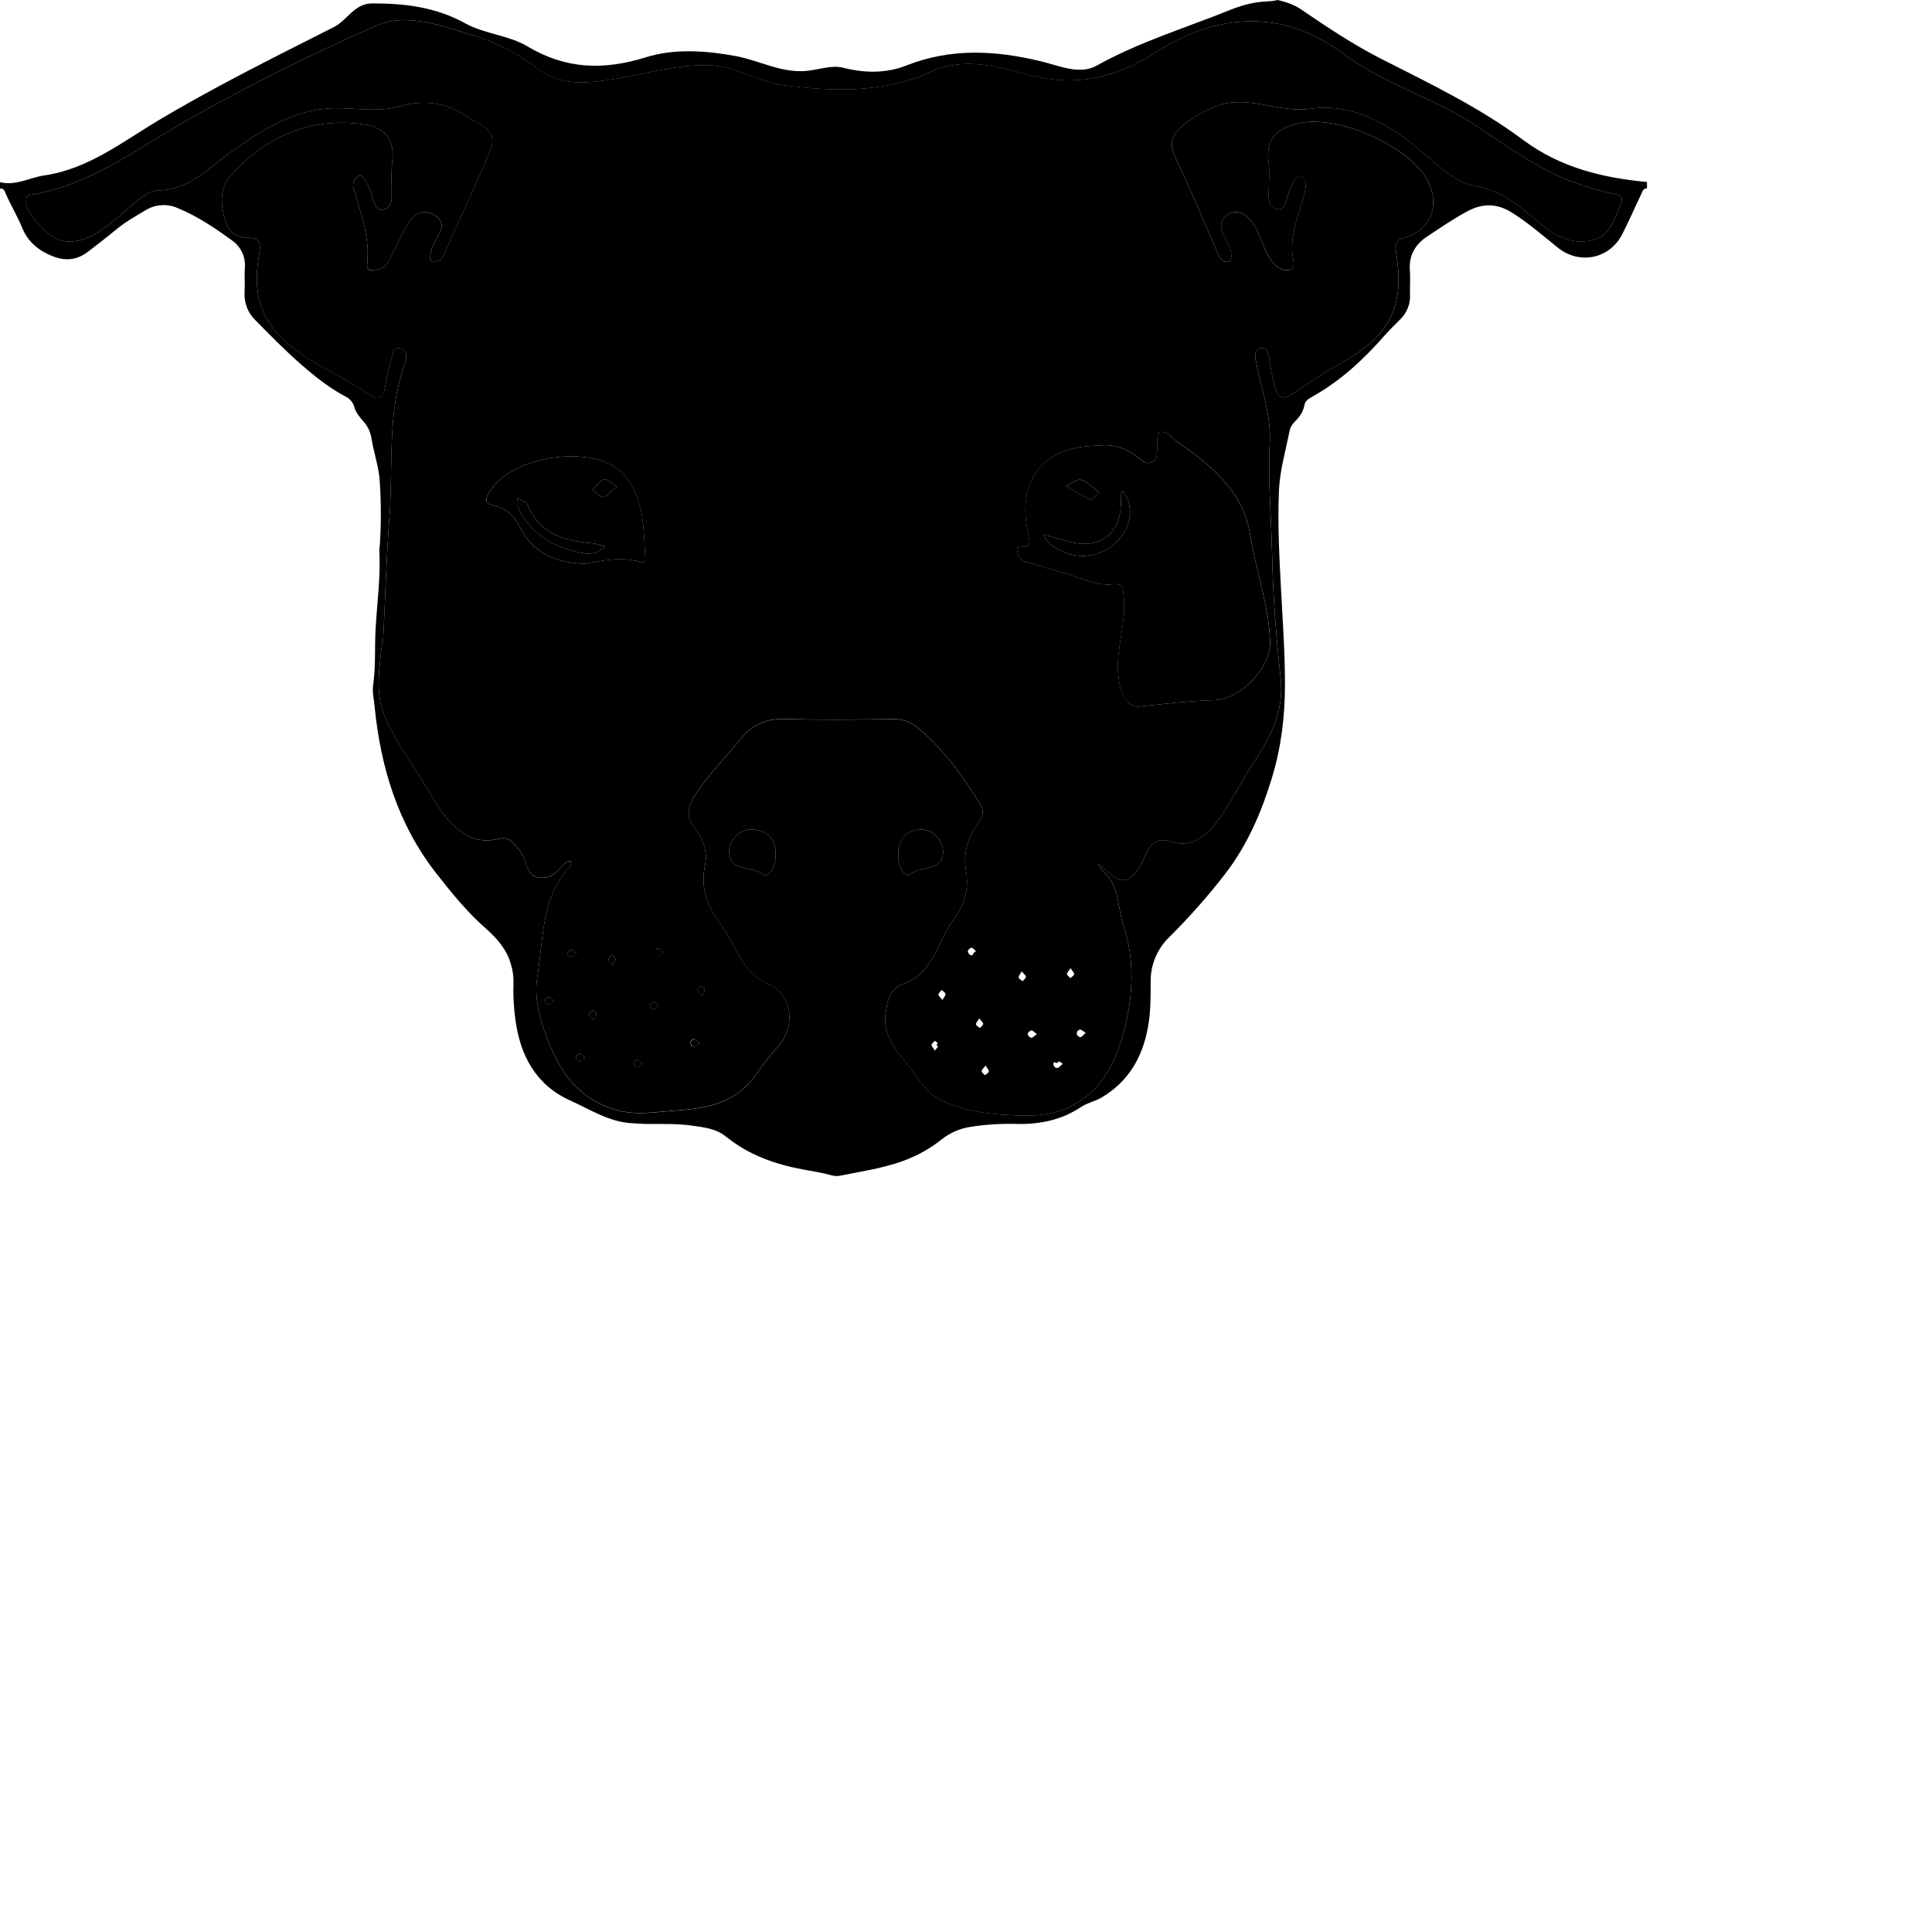
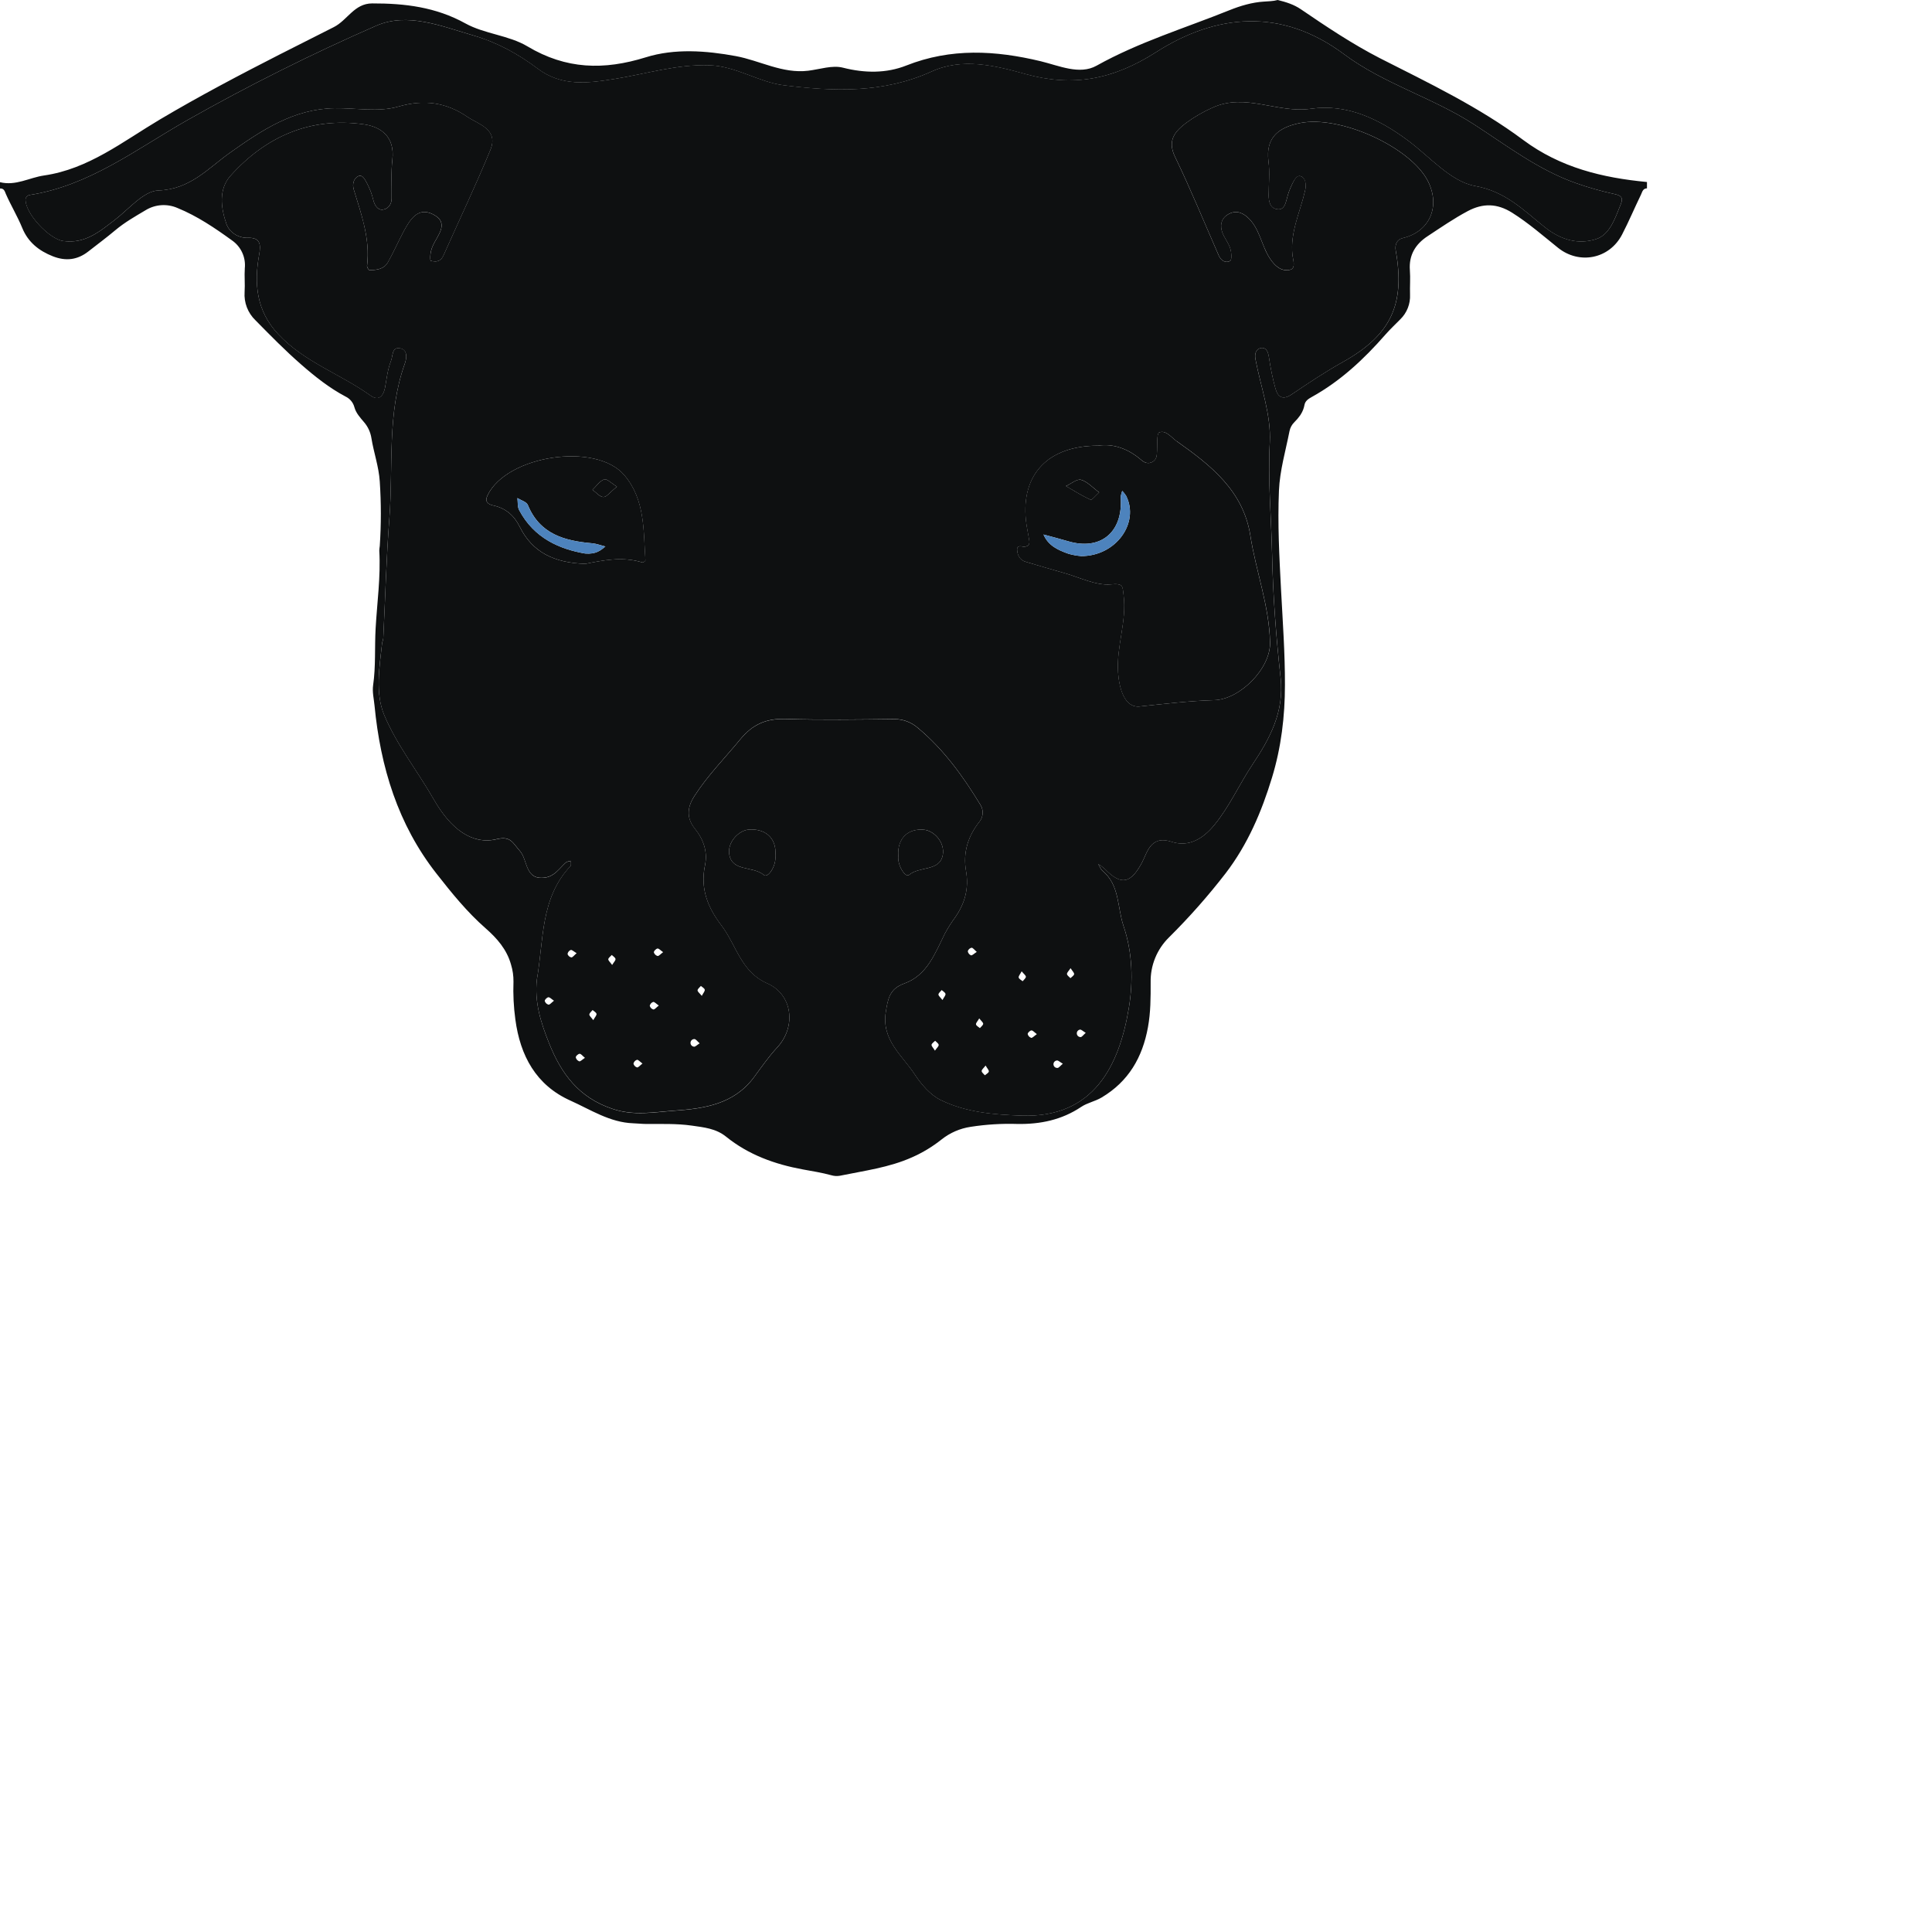
<svg xmlns="http://www.w3.org/2000/svg" width="1200px" height="1200px" viewBox="0 0 1200 1200">
+   <style>
+ .cls-1 {
+ fill: #0E1011;
+ }
+ .cls-2 {
+ fill: #0E1011;
+ }
+ .cls-3 {
+ fill: transparent;
+ }
+ .cls-4 {
+ fill: #4D83BD;
+ }
+ </style>
  <g id="zelda">
    <g id="face">
      <path id="outline" class="cls-1" d="M946.18,87c-27.67-20.62-58.73-35.43-89.38-51C840,27.34,823.9,16.61,808.05,5.79c-4.37-3-9.29-4.53-14.45-5.79h0c-2.87.81-5.73.75-8.59,1h-.07c-7.23.45-14.59,2.63-21.28,5.33C736,17.48,707.42,26.11,681.09,40.8c-10.52,5.88-23.28,0-34.7-2.77-28.12-6.74-55.68-8.32-83.48,2.67-12.32,4.88-25.78,4.8-39.33,1.34-6.61-1.69-14.35,1-21.57,1.89-16,1.94-30-6.31-45-9.09-18.48-3.41-38-4.83-55.84.74-26.07,8.12-49.57,7.56-73.56-6.78-11.56-6.91-26.66-7.69-38.52-14.25C270.65,4.36,251.43,2.07,231.19,2.12c-11.15,0-15.37,10.42-23.83,14.7q-15.27,7.71-30.55,15.45l-.24.13c-.67.36-1.34.7-2,1l-.31.15c-25.3,12.91-50.43,26.13-74.83,40.6C76.2,87.94,55,105,27.33,109c-9.09,1.31-17.57,6.6-27.33,4.16v3.92c2.52-.19,3,1.85,3.64,3.39,3.14,7.16,7.22,13.86,10.18,21.12,3.62,8.87,10.4,14.23,19.09,17.63,8,3.11,15.19,2.24,21.91-3,5.62-4.4,11.36-8.65,16.83-13.25,5.74-4.82,12.23-8.52,18.64-12.32a21.46,21.46,0,0,1,20-1.44c12.24,5,23.12,12.37,33.76,20.07a18.71,18.71,0,0,1,8,17.37c-.33,4.88.19,9.81-.12,14.68A22.11,22.11,0,0,0,158.74,199c9.22,9.38,18.42,18.76,28.35,27.42,8.6,7.5,17.43,14.54,27.53,19.88a10.19,10.19,0,0,1,5.47,6.52c1,3.75,3.6,6.53,6,9.37a19.87,19.87,0,0,1,4.61,10c1.46,9,4.59,17.67,5.18,26.87a299.33,299.33,0,0,1,0,40.07,24.29,24.29,0,0,0-.3,2.92c.93,16.19-1.37,32.24-2.28,48.34-.66,11.71.15,23.49-1.54,35.16-.62,4.26.46,8.46.86,12.66,3.69,38.24,14.54,73.88,38.51,104.43,9.41,12,19,23.89,30.56,34,6.93,6.07,13.12,13.07,15.72,22.49a34.77,34.77,0,0,1,1.52,10.6,136.81,136.81,0,0,0,1.16,23.43c3,22.55,12.82,40.86,34.24,50.46,12.57,5.64,24.46,13.56,38.94,14.07,2.73.09,5.47.42,8.22.43,9.37.05,18.75-.32,28.08,1,7.53,1.08,15.08,1.77,21.4,6.88,14,11.3,30.3,17.16,47.74,20.36,5.88,1.08,11.79,2,17.59,3.59a11.59,11.59,0,0,0,5.29.34c15.18-3.13,30.67-5.08,45-11.51a83.52,83.52,0,0,0,18.26-11.06,38,38,0,0,1,18-7.82,156.43,156.43,0,0,1,29-1.79c14.22.25,27.61-2.49,39.67-10.58,3.89-2.6,8.61-3.41,12.73-5.86,16.67-9.93,25.35-24.83,28.77-43.66,1.69-9.26,1.7-18.49,1.67-27.78a38,38,0,0,1,11.49-28.1,402.35,402.35,0,0,0,35.13-39.78c13.65-17.85,22.32-38.16,28.79-59.49,5.68-18.68,8-37.91,8-57.42.06-19.73-1.38-39.39-2.42-59.08-1.08-20.47-2.17-41.06-1.3-61.6.53-12.58,4.15-24.73,6.56-37a10.65,10.65,0,0,1,3-5.53,29.29,29.29,0,0,0,3.58-4.2c0-.06.07-.11.1-.16a5.14,5.14,0,0,1,.32-.49.6.6,0,0,1,.09-.15,16.17,16.17,0,0,0,2.21-5.75c.43-2.44,2.45-3.77,4.47-4.88,17.84-9.85,32.46-23.55,45.81-38.79,2.89-3.3,6.1-6.3,9.18-9.43a20.07,20.07,0,0,0,6.1-15.41c-.17-5.06.29-10.14-.1-15.17-.71-9.4,3.56-16.2,10.87-21,8.25-5.43,16.39-11.06,25.14-15.71,9.44-5,18.2-4.78,27.45,1,10.23,6.43,19.24,14.35,28.59,21.84,13.17,10.54,31.83,7,39.75-8.25,4.19-8.08,7.73-16.52,11.71-24.71.8-1.62,1.1-3.91,3.75-4v-3.92C995.32,110.43,969.23,104.13,946.18,87ZM1006.64,127c-3.48,8.54-6.74,18.87-15.47,21.57-10.78,3.34-21.39.66-31.56-7.41-13-10.3-24.23-22.21-43.4-25.66-15.16-2.72-28.15-18.25-41.88-28.4-18-13.28-37.62-22.79-60.17-19.56-20.58,3-40.64-10-60.92-.74a87.16,87.16,0,0,0-16.42,9.47c-6.78,5.17-12,10.69-7,21.08,9.76,20.17,18.24,41,27.25,61.5,1.41,3.22,4.57,4.76,7,3.16,1.25-.85.83-5.39,0-7.9-1.1-3.44-3.65-6.39-4.88-9.81-1.46-4.1-.87-8.2,3.09-10.84,4.37-2.9,8.58-2.05,12.4,1.29,7.81,6.83,8.65,17.55,14.1,25.79,3.29,5,7.41,8.24,12.56,7,3.78-1,1.73-6.28,1.41-9.39-1.46-14.13,4.9-26.59,7.86-39.75.86-3.8.48-7.64-2.47-8.88s-4.52,2.85-5.77,5.29a42.39,42.39,0,0,0-3.06,8.59c-.91,3.36-1.86,7.16-6,6.55-4.44-.65-5.29-4.71-5.3-8.71,0-7,.78-14.13-.12-21-2-15.34,6.95-21.25,19.4-23.8,25.1-5.12,68.86,14.92,79.6,36,8,15.74,1.07,31.48-15.45,35.38-4,.94-5.16,4.17-4.48,8,6,33.5-3.3,52.53-32.86,69-10.91,6.09-21.38,13.05-31.73,20.09-5.58,3.79-8.63,1.81-10.16-3.57a158.25,158.25,0,0,1-4-19.22c-.51-3.23-1.46-6.36-4.8-6-3.13.37-4.28,3.46-3.63,6.87,3.28,17.27,9.83,34.74,8.92,51.81-1.25,23.51.95,46.7,1.44,70,.53,25.42,2.48,50.88,5.28,76.16,2.33,21.16-6.63,37.68-17.54,54-8.19,12.26-14.13,25.86-23.59,37.42-7.27,8.88-16.17,13.87-26.53,10.47-13.3-4.36-15.17,6.84-18.54,13.08-6.86,12.66-12.65,14.38-23,3.75a32.89,32.89,0,0,0-4.09-3.08c.85,1.41,1.41,3.2,2.61,4.19,10.82,8.93,9.18,22.76,13.11,34.32,5.61,16.5,6.06,34.3,3.31,50.9-6,36.22-22,68.36-66.36,66.91-17.2-.56-34.79-2-50.5-9.69-6.43-3.17-12-9.62-16.08-15.84-7.84-12-20.85-21.39-18-39,1.33-8.31,2.43-14.31,11.47-17.54,14.21-5.08,19.09-18.79,25.25-31.09a86.72,86.72,0,0,1,6.44-10.14c6-8.68,8.52-18,6.64-28.65-2-11.46,1.24-21.74,8.51-30.81A9,9,0,0,0,609,500c-10.8-17.83-23-34.69-39.06-48a22,22,0,0,0-14.31-5.31c-22.6.26-45.22.59-67.8-.09-11.88-.36-20.37,3.3-28.1,12.73-9.55,11.65-20.16,22.27-28.43,35.16-5,7.72-4.54,14.2.25,20.18,5.62,7,8.05,14.59,6.32,22.9-3,14.44,1.74,26.15,10.2,37.24,9.26,12.15,12.19,28.92,28.45,36,15.77,6.86,18.22,26.84,6.27,39.76-5.29,5.72-9.8,12.2-14.44,18.5-12.42,16.84-30.82,19.51-49.46,20.83-12.75.91-25.09,3.37-38.48-1.13-20.89-7-31.76-21.74-39.35-40.74-5.06-12.65-9.22-25.47-7.59-39.67,4.3-24.16,2-50.39,20.87-70.4.57-.62.21-2.14.29-3.23-1.09.34-2.44.38-3.21,1.08-4,3.59-6.87,8.46-12.9,9.31-12.58,1.79-10.59-11-15.61-16.54-4.38-4.85-5.58-9.47-14.37-7.33C293.31,524.9,280,515,269.49,496.61c-10.11-17.68-23.13-34-30.89-52.62-5.56-13.32-3-29.44-1.29-44.35.12-1.1.69-2.16.75-3.26,1.24-24.9,1.88-49.85,3.8-74.7,2.46-32-1.59-64.66,9.56-95.8,1.31-3.66,1.84-8.92-3.2-9.64-4.85-.69-4.11,4.71-5.41,8-2.07,5.34-2.64,10.77-3.61,16.27-.72,4.06-3.19,9.35-9.13,5.1-18.68-13.37-41.13-20.79-57.33-38.14C159.24,193.05,157.69,176.14,161,158c1.14-6.27.6-10.5-7-10.27-6.45.18-11.7-3.77-13.39-8.7-3.41-9.91-4.93-21.48,2.56-29.83,22-24.52,49.62-36.57,82.63-32,11.09,1.52,19.51,7.94,17.92,21.93-.92,8-.33,16.28-.48,24.43-.07,3.84-2.62,6.5-5.82,6.69-2.82.16-4.68-2.62-5.5-5.83a43,43,0,0,0-4.07-10.75c-1.08-1.91-2.62-5.6-5.5-4.14-2.69,1.36-3.6,4.93-2.64,8.09C224.39,133,230,148.31,228,165c-.11.89.95,2.76,1.48,2.76,4.45,0,9-.57,11.46-4.83,3.57-6.29,6.43-13,9.87-19.35,3.92-7.22,8.76-15.26,18.2-10.46,10.52,5.35,2.59,13.21-.12,19.46a17.17,17.17,0,0,0-1.49,9.24c0,.31,2,.57,3,.55,3.84-.06,4.82-3.1,6.1-6,9.38-21,19.3-41.87,28.07-63.17,5.33-13-7.41-16-14.33-20.7-12.91-8.79-26.64-11-42.85-6.29-12.26,3.57-26.31.8-39.57,1-25.32.39-45.06,13.54-64.91,27.61-13.51,9.58-24.72,22.81-44.45,23.46-9.25.3-18.34,11.56-27.15,18.32-9.58,7.34-18.56,15-32.08,13.08-8.61-1.2-24.13-17.48-23.31-26.31A3.24,3.24,0,0,1,18,121.18c37.4-5.68,66.56-28.5,98.33-46.54A1279.21,1279.21,0,0,1,233.65,16c19.41-8.53,40.48.21,60.29,6,14.63,4.26,27.85,11.47,39.92,20.58,14.93,11.27,31,9.16,47.76,6.49,19.62-3.14,38.79-9.21,59.07-8.51,16.52.58,30.52,10.47,46,12.41,30.94,3.86,62,5.1,91.93-8.54,19-8.64,39.08-3.79,58.13,1.53,29.47,8.22,54.45,3.62,81.3-13.54C755.31,8.6,795.83,4.59,834.84,33.7c24.61,18.36,54.85,26.87,80.53,43.45,20.6,13.31,40.12,28.39,63.53,36.61a193.73,193.73,0,0,0,23.62,6.71C1006.89,121.4,1008.42,122.64,1006.64,127ZM573.92,515.36c6.34.59,13,7.92,11.68,15.57-1.82,10.47-14.4,6.9-21,12.52-2.18,1.87-7.26-5.79-6.65-11.74C557.19,520.25,564.46,514.47,573.92,515.36Zm-99.51,28.09c-6.71-5.71-19.47-1.89-21.41-12.57-1.4-7.78,5.85-15,11.82-15.58,9.41-.85,17.77,4.25,16.79,16.25C482.18,538,477,545.63,474.41,543.45Z" />
      <path id="fill" class="cls-2" d="M1002.52,120.47a193.73,193.73,0,0,1-23.62-6.71c-23.41-8.22-42.93-23.3-63.53-36.61-25.68-16.58-55.92-25.09-80.53-43.45-39-29.11-79.53-25.1-116.75-1.33-26.85,17.16-51.83,21.76-81.3,13.54-19-5.32-39.17-10.17-58.13-1.53-29.95,13.64-61,12.4-91.93,8.54-15.52-1.94-29.52-11.83-46-12.41-20.28-.7-39.45,5.37-59.07,8.51-16.78,2.67-32.83,4.78-47.76-6.49C321.79,33.42,308.57,26.21,293.94,22c-19.81-5.76-40.88-14.5-60.29-6A1279.21,1279.21,0,0,0,116.34,74.64C84.57,92.68,55.41,115.5,18,121.18a3.24,3.24,0,0,0-2.12,2.21c-.82,8.83,14.7,25.11,23.31,26.31,13.52,1.89,22.5-5.74,32.08-13.08,8.81-6.76,17.9-18,27.15-18.32,19.73-.65,30.94-13.88,44.45-23.46,19.85-14.07,39.59-27.22,64.91-27.61,13.26-.2,27.31,2.57,39.57-1,16.21-4.72,29.94-2.5,42.85,6.29,6.92,4.72,19.66,7.75,14.33,20.7-8.77,21.3-18.69,42.12-28.07,63.17-1.28,2.87-2.26,5.91-6.1,6-1.05,0-3-.24-3-.55a17.17,17.17,0,0,1,1.49-9.24c2.71-6.25,10.64-14.11.12-19.46-9.44-4.8-14.28,3.24-18.2,10.46-3.44,6.37-6.3,13.06-9.87,19.35-2.42,4.26-7,4.87-11.46,4.83-.53,0-1.59-1.87-1.48-2.76,2.07-16.68-3.57-32-8.26-47.42-1-3.16,0-6.73,2.64-8.09,2.88-1.46,4.42,2.23,5.5,4.14a43,43,0,0,1,4.07,10.75c.82,3.21,2.68,6,5.5,5.83,3.2-.19,5.75-2.85,5.82-6.69.15-8.15-.44-16.38.48-24.43,1.59-14-6.83-20.41-17.92-21.93-33-4.55-60.65,7.5-82.63,32-7.49,8.35-6,19.92-2.56,29.83,1.69,4.93,6.94,8.88,13.39,8.7,7.6-.23,8.14,4,7,10.27-3.3,18.17-1.75,35.08,11.75,49.55,16.2,17.35,38.65,24.77,57.33,38.14,5.94,4.25,8.41-1,9.13-5.1,1-5.5,1.54-10.93,3.61-16.27,1.3-3.34.56-8.74,5.41-8,5,.72,4.51,6,3.2,9.64-11.15,31.14-7.1,63.81-9.56,95.8-1.92,24.85-2.56,49.8-3.8,74.7-.06,1.1-.63,2.16-.75,3.26-1.67,14.91-4.27,31,1.29,44.35,7.76,18.61,20.78,34.94,30.89,52.62C280,515,293.31,524.9,308.54,521.18c8.79-2.14,10,2.48,14.37,7.33,5,5.54,3,18.33,15.61,16.54,6-.85,8.94-5.72,12.9-9.31.77-.7,2.12-.74,3.21-1.08-.08,1.09.28,2.61-.29,3.23-18.86,20-16.57,46.24-20.87,70.4-1.63,14.2,2.53,27,7.59,39.67,7.59,19,18.46,33.72,39.35,40.74,13.39,4.5,25.73,2,38.48,1.13,18.64-1.32,37-4,49.46-20.83,4.64-6.3,9.15-12.78,14.44-18.5,11.95-12.92,9.5-32.9-6.27-39.76-16.26-7.09-19.19-23.86-28.45-36-8.46-11.09-13.21-22.8-10.2-37.24,1.73-8.31-.7-15.88-6.32-22.9-4.79-6-5.21-12.46-.25-20.18,8.27-12.89,18.88-23.51,28.43-35.16,7.73-9.43,16.22-13.09,28.1-12.73,22.58.68,45.2.35,67.8.09a22,22,0,0,1,14.31,5.31c16.11,13.35,28.26,30.21,39.06,48a9,9,0,0,1-.48,10.2C601.25,519.23,598,529.51,600,541c1.88,10.68-.65,20-6.64,28.65a86.72,86.72,0,0,0-6.44,10.14c-6.16,12.3-11,26-25.25,31.09-9,3.23-10.14,9.23-11.47,17.54-2.82,17.64,10.19,27.07,18,39,4.07,6.22,9.65,12.67,16.08,15.84,15.71,7.74,33.3,9.13,50.5,9.69,44.34,1.45,60.36-30.69,66.36-66.91,2.75-16.6,2.3-34.4-3.31-50.9-3.93-11.56-2.29-25.39-13.11-34.32-1.2-1-1.76-2.78-2.61-4.19a32.89,32.89,0,0,1,4.09,3.08c10.33,10.63,16.12,8.91,23-3.75,3.37-6.24,5.24-17.44,18.54-13.08,10.36,3.4,19.26-1.59,26.53-10.47,9.46-11.56,15.4-25.16,23.59-37.42,10.91-16.33,19.87-32.85,17.54-54-2.8-25.28-4.75-50.74-5.28-76.16-.49-23.29-2.69-46.48-1.44-70,.91-17.07-5.64-34.54-8.92-51.81-.65-3.41.5-6.5,3.63-6.87,3.34-.4,4.29,2.73,4.8,6a158.25,158.25,0,0,0,4,19.22c1.53,5.38,4.58,7.36,10.16,3.57,10.35-7,20.82-14,31.73-20.09,29.56-16.5,38.82-35.53,32.86-69-.68-3.83.51-7.06,4.48-8,16.52-3.9,23.47-19.64,15.45-35.38-10.74-21.09-54.5-41.13-79.6-36-12.45,2.55-21.41,8.46-19.4,23.8.9,6.9.11,14,.12,21,0,4,.86,8.06,5.3,8.71,4.16.61,5.11-3.19,6-6.55a42.39,42.39,0,0,1,3.06-8.59c1.25-2.44,3-6.47,5.77-5.29s3.33,5.08,2.47,8.88c-3,13.16-9.32,25.62-7.86,39.75.32,3.11,2.37,8.43-1.41,9.39-5.15,1.29-9.27-2-12.56-7-5.45-8.24-6.29-19-14.1-25.79-3.82-3.34-8-4.19-12.4-1.29-4,2.64-4.55,6.74-3.09,10.84,1.23,3.42,3.78,6.37,4.88,9.81.79,2.51,1.21,7.05,0,7.9-2.39,1.6-5.55.06-7-3.16-9-20.53-17.49-41.33-27.25-61.5-5-10.39.23-15.91,7-21.08a87.16,87.16,0,0,1,16.42-9.47c20.28-9.3,40.34,3.69,60.92.74,22.55-3.23,42.2,6.28,60.17,19.56,13.73,10.15,26.72,25.68,41.88,28.4,19.17,3.45,30.43,15.36,43.4,25.66,10.17,8.07,20.78,10.75,31.56,7.41,8.73-2.7,12-13,15.47-21.57C1008.42,122.64,1006.89,121.4,1002.52,120.47ZM340.66,624a3.3,3.3,0,0,1-2.31-2.27c-.06-.76,1.31-2.16,2.2-2.3s1.83,1,3.53,2.13C342.44,622.85,341.47,624.13,340.66,624Zm11.85-31.46a3.23,3.23,0,0,1,2-2.5c.81-.17,1.9,1,3.64,2-1.56,1.33-2.44,2.65-3.29,2.63A3.18,3.18,0,0,1,352.51,592.58Zm7.22,66.64a3.33,3.33,0,0,1-2.11-2.48c0-.8,1.47-2.1,2.37-2.17s1.73,1.24,3.32,2.51C361.59,658.18,360.52,659.39,359.73,659.22Zm8.75-25.56c-1.27-1.74-2.48-2.67-2.43-3.52s1.26-1.83,2-2.74c.87.77,2.25,1.44,2.44,2.36S369.53,631.72,368.48,633.66Zm11.72-34.29c-1.23-1.73-2.46-2.71-2.38-3.55s1.39-1.76,2.16-2.63c.82.81,2.15,1.54,2.31,2.47S381.28,597.56,380.2,599.37ZM395.68,663a3.29,3.29,0,0,1-2.23-2.37,3.23,3.23,0,0,1,2.2-2.36c.8-.12,1.8,1.15,3.4,2.31C397.45,661.81,396.47,663.11,395.68,663ZM399,349.36c-12.66-4-25.17-1.16-35.48.85-19.29-.61-32.85-7.1-40.78-23.13-3.46-7-8.72-11.46-16.4-13.13-3.09-.68-5.49-2.19-3.58-6.2,11.89-24.93,67.35-33.35,85-12.64,13,15.28,11.83,34.47,13.1,52.88C400.93,348.43,399.48,349.51,399,349.36ZM405.81,627a3.22,3.22,0,0,1-2.24-2.29,3.26,3.26,0,0,1,2.14-2.39c.82-.12,1.83,1.11,3.48,2.24C407.59,625.8,406.64,627.09,405.81,627Zm2.62-33.22a3.31,3.31,0,0,1-2.32-2.29c0-.81,1.35-2.2,2.25-2.33s1.84,1.1,3.52,2.24C410.23,592.62,409.25,593.89,408.43,593.79Zm26.9,18.6c.85.76,2.21,1.42,2.4,2.33s-.88,2-1.83,3.84c-1.35-1.67-2.66-2.58-2.63-3.45S434.59,613.29,435.33,612.39Zm-4,33c.85,0,1.74,1.34,3.24,2.65-1.63,1-2.7,2.23-3.52,2.08a2.37,2.37,0,0,1,.28-4.73Zm149.4,7.21c-1.08-1.75-2.23-2.79-2.12-3.66s1.44-1.67,2.23-2.49c.78.85,2.11,1.65,2.19,2.55S581.85,650.89,580.69,652.61Zm4.67-31.43c-1.28-1.68-2.55-2.61-2.51-3.49s1.31-1.82,2-2.73c.84.78,2.2,1.48,2.37,2.39S586.34,619.32,585.36,621.18Zm17.7-27.79a3.32,3.32,0,0,1-2-2.55,3.21,3.21,0,0,1,2.36-2.17c.84,0,1.73,1.31,3.23,2.6C604.94,592.34,603.85,593.56,603.06,593.39Zm5.55,45.21c-.86-.76-2.26-1.42-2.43-2.31s1-1.94,2-3.73c1.24,1.61,2.49,2.53,2.45,3.38S609.34,637.72,608.61,638.6Zm3.08,29.3c-.73-.88-2-1.73-2-2.64s1.21-1.79,2.44-3.42c1,1.8,2.17,2.89,2,3.75S612.55,667.14,611.69,667.9Zm23.47-58.41c-.88-.75-2.27-1.39-2.47-2.3s.88-2,1.84-3.86c1.34,1.64,2.64,2.54,2.62,3.4S635.87,608.57,635.16,609.49Zm5.3,35.15a3.28,3.28,0,0,1-2.19-2.38c0-.78,1.39-2.11,2.29-2.22s1.77,1.12,3.41,2.29C642.27,643.52,641.26,644.77,640.46,644.64Zm16.31,18.69a2.31,2.31,0,0,1-.35-4.61c.81-.18,1.9,1,3.68,2C658.5,662.06,657.61,663.37,656.77,663.33Zm8.08-55.75c-.77-.84-2.06-1.63-2.16-2.55s1.06-1.86,2.22-3.66c1.16,1.83,2.32,2.87,2.21,3.73S665.66,606.76,664.85,607.58Zm6.28,36.59a2.33,2.33,0,0,1-.39-4.63c.82-.16,1.9,1,3.58,2C672.84,642.85,672,644.18,671.13,644.17Zm59.89-370c21,14.84,41.2,30.69,45.56,58.43,3.5,22.27,11.73,43.66,12.26,66.42.38,16.25-18.74,35.41-34.59,35.86-15.53.45-31,2.33-46.39,3.93-9.63,1-12.75-11.74-13.42-21-1.17-16.14,5.53-31.81,3.43-48.17-.7-5.44,0-7.4-7.92-6.67-9.33.87-19.23-4.3-28.85-7-8-2.24-16-4.7-24-7-3.7-1.07-5.17-4.12-5.35-7.35-.2-3.53,3-1.89,4.8-2.08,2.44-.28,3-1.7,2.73-3.69-.63-4.33-1.68-8.61-2.11-12.95-2.81-28.34,13.86-46.06,44.84-46.06,9.23-1.44,18.66,1.75,26.93,8.94,1.88,1.64,4.21,2.52,6.73,1.2,3-1.56,2.8-4.38,3-7.2.22-3.92-.27-10.6,1.34-11.2C724.25,267,727.53,271.7,731,274.17Z" />
    </g>
    <g id="nostril">
      <path id="left" class="cls-2" d="M481.61,531.55c.57,6.42-4.63,14.08-7.2,11.9-6.71-5.71-19.47-1.89-21.41-12.57-1.4-7.78,5.85-15,11.82-15.58C474.23,514.45,482.59,519.55,481.61,531.55Z" />
      <path id="right" class="cls-2" d="M585.6,530.93c-1.82,10.47-14.4,6.9-21,12.52-2.18,1.87-7.26-5.79-6.65-11.74-.81-11.46,6.46-17.24,15.92-16.35C580.26,516,586.93,523.28,585.6,530.93Z" />
    </g>
    <g id="whisker">
      <g id="right-2" data-name="right">
        <path class="cls-3" d="M581.57,649.05c.9.57,2.34,2.24,3.52,2.08a3,3,0,0,0,2.08-2.47,3,3,0,0,0-2.36-2.26C583.6,646.4,582.38,648.34,581.57,649.05Z" />
        <path class="cls-3" d="M606.91,625.57c.85.66,2.18,2.5,3.38,2.44a2.94,2.94,0,0,0,2.24-2.29,3,3,0,0,0-2.14-2.39C609.2,623.21,607.79,625,606.91,625.57Z" />
        <path class="cls-3" d="M580.2,619.56c.72-.9,2.29-2,2.58-3.14a1.7,1.7,0,0,0-.52-1.46c-.31-.37-1.24-1.52-1.6-1.48s-1.35,1-1.65,1.28a1.64,1.64,0,0,0-.66,1.27C578.42,617.24,579.67,618.53,580.2,619.56Z" />
        <path class="cls-3" d="M652.79,658.08c.9.58,2.39,2.3,3.58,2.14a3,3,0,0,0,2.11-2.48,3,3,0,0,0-2.37-2.17C654.91,655.56,653.63,657.41,652.79,658.08Z" />
        <path class="cls-3" d="M672,622.6c.86.66,2.21,2.49,3.42,2.44a3,3,0,0,0,2.31-2.27,3,3,0,0,0-2.2-2.3C674.35,620.35,672.93,622,672,622.6Z" />
        <path class="cls-3" d="M647.62,634.66c.66-.91,2.07-2,2.37-3.14s-1.26-2.28-1.91-3.12c-.77.68-2.54,1.43-2.46,2.67S647.06,633.63,647.62,634.66Z" />
        <path class="cls-3" d="M633.81,596.66a2.3,2.3,0,0,0,.58,1.49c.5.75,1.05,1.45,1.51,2.22.65-.92,2.12-2.07,2.35-3.23s-1.46-2.18-2.13-2.95C635.4,594.9,634,595.57,633.81,596.66Z" />
        <path class="cls-3" d="M617.05,661.59c.83.64,2.19,2.49,3.37,2.42a3,3,0,0,0,2.23-2.37,3,3,0,0,0-2.2-2.36C619.26,659.19,617.91,661,617.05,661.59Z" />
        <path class="cls-3" d="M604.22,592.41c.88.65,2.24,2.45,3.45,2.38a2.31,2.31,0,0,0,.07-4.62C606.53,590.07,605.12,591.79,604.22,592.41Z" />
        <path class="cls-3" d="M658,593.08c.83.71,2.07,2.61,3.29,2.63a2.91,2.91,0,0,0,2.35-2.13,3,3,0,0,0-2-2.5C660.4,590.89,658.88,592.53,658,593.08Z" />
      </g>
      <g id="left-2" data-name="left">
        <path class="cls-3" d="M434.53,648.05c-.91.57-2.34,2.24-3.52,2.08a3,3,0,0,1-2.08-2.47,3,3,0,0,1,2.36-2.26C432.49,645.4,433.72,647.34,434.53,648.05Z" />
        <path class="cls-3" d="M409.19,624.57c-.86.66-2.18,2.5-3.38,2.44a2.93,2.93,0,0,1-2.24-2.29,3,3,0,0,1,2.14-2.39C406.89,622.21,408.31,624,409.19,624.57Z" />
        <path class="cls-3" d="M435.9,618.56c-.73-.9-2.29-2-2.59-3.14a1.7,1.7,0,0,1,.52-1.46c.31-.37,1.25-1.52,1.6-1.48s1.35,1,1.66,1.28a1.66,1.66,0,0,1,.65,1.27C437.67,616.24,436.42,617.53,435.9,618.56Z" />
        <path class="cls-3" d="M363.31,657.08c-.91.58-2.4,2.3-3.58,2.14a3,3,0,0,1-2.11-2.48,3,3,0,0,1,2.37-2.17C361.18,654.56,362.47,656.41,363.31,657.08Z" />
        <path class="cls-3" d="M344.08,621.6c-.86.66-2.22,2.49-3.42,2.44a3,3,0,0,1-2.31-2.27,2.94,2.94,0,0,1,2.2-2.3C341.74,619.35,343.16,621,344.08,621.6Z" />
        <path class="cls-3" d="M368.48,633.66c-.67-.91-2.07-2-2.37-3.14s1.25-2.28,1.91-3.12c.77.68,2.54,1.43,2.45,2.67S369,632.63,368.48,633.66Z" />
        <path class="cls-3" d="M382.29,595.66a2.26,2.26,0,0,1-.59,1.49c-.49.75-1,1.45-1.5,2.22-.65-.92-2.12-2.07-2.35-3.23s1.45-2.18,2.13-2.95C380.7,593.9,382.1,594.57,382.29,595.66Z" />
        <path class="cls-3" d="M399.05,660.59c-.84.64-2.2,2.49-3.37,2.42a3,3,0,0,1-2.23-2.37,3,3,0,0,1,2.2-2.36C396.83,658.19,398.19,660,399.05,660.59Z" />
        <path class="cls-3" d="M411.88,591.41c-.88.65-2.24,2.45-3.45,2.38a2.31,2.31,0,0,1-.07-4.62C409.57,589.07,411,590.79,411.88,591.41Z" />
        <path class="cls-3" d="M358.15,592.08c-.83.71-2.08,2.61-3.29,2.63a2.9,2.9,0,0,1-2.35-2.13,3,3,0,0,1,2-2.5C355.69,589.89,357.22,591.53,358.15,592.08Z" />
      </g>
    </g>
    <g id="eye">
      <g id="right-3" data-name="right">
        <path class="cls-1" d="M776.58,332.6C772.22,304.86,752,289,731,274.17c-3.49-2.47-6.77-7.19-11-5.6-1.61.6-1.12,7.28-1.34,11.2-.16,2.82,0,5.64-3,7.2-2.52,1.32-4.85.44-6.73-1.2-8.27-7.19-17.7-10.38-26.93-8.94-31,0-47.65,17.72-44.84,46.06.43,4.34,1.48,8.62,2.11,12.95.29,2-.29,3.41-2.73,3.69-1.76.19-5-1.45-4.8,2.08.18,3.23,1.65,6.28,5.35,7.35,8,2.31,16,4.77,24,7,9.62,2.69,19.52,7.86,28.85,7,7.89-.73,7.22,1.23,7.92,6.67,2.1,16.36-4.6,32-3.43,48.17.67,9.27,3.79,22,13.42,21,15.43-1.6,30.86-3.48,46.39-3.93,15.85-.45,35-19.61,34.59-35.86C788.31,376.26,780.08,354.87,776.58,332.6ZM671.42,298c3.94,1.07,7.18,4.8,11.3,7.83-2.22,1.95-4.54,4.92-5.35,4.55-5.27-2.42-10.22-5.57-15.27-8.48C665.24,300.51,668.84,297.35,671.42,298Zm-.09,47.37A40.16,40.16,0,0,1,663.8,344c-6.45-2.22-12.69-5-15.66-12,5,1.37,10.1,2.63,15.1,4.13,20.27,6.1,34.32-5.44,32.86-27-.09-1.39.59-2.84.92-4.26a19.57,19.57,0,0,1,2.43,3.08C707.89,324.62,693.26,345.55,671.33,345.41Z" />
        <path class="cls-4" d="M671.33,345.41A40.16,40.16,0,0,1,663.8,344c-6.45-2.22-12.69-5-15.66-12,5,1.37,10.1,2.63,15.1,4.13,20.27,6.1,34.32-5.44,32.86-27-.09-1.39.59-2.84.92-4.26a19.57,19.57,0,0,1,2.43,3.08C707.89,324.62,693.26,345.55,671.33,345.41Z" />
        <path class="cls-2" d="M682.72,305.87c-2.22,1.95-4.54,4.92-5.35,4.55-5.27-2.42-10.22-5.57-15.27-8.48,3.14-1.43,6.74-4.59,9.32-3.9C675.36,299.11,678.6,302.84,682.72,305.87Z" />
      </g>
      <g id="left-3" data-name="left">
        <path class="cls-1" d="M387.79,295.11c-17.67-20.71-73.13-12.29-85,12.64-1.91,4,.49,5.52,3.58,6.2,7.68,1.67,12.94,6.14,16.4,13.13,7.93,16,21.49,22.52,40.78,23.13,10.31-2,22.82-4.84,35.48-.85.47.15,1.92-.93,1.88-1.37C399.62,329.58,400.81,310.39,387.79,295.11Zm-24.34,48.7c-15.57-2.67-31.69-9.34-41-27-1.1-2.09-.75-5-1.08-7.46,2.23,1.41,5.66,2.32,6.49,4.32,7.48,18.21,22.89,22.27,40,23.78,2.75.25,5.44,1.32,8.16,2C373.12,341.76,370.36,344.36,363.45,343.81Zm11.31-35.1c-2.32-.12-4.5-2.87-6.75-4.48,2.39-2.27,4.46-5.5,7.29-6.46,1.66-.57,4.53,2.46,7.89,4.5C378.77,305.83,376.69,308.82,374.76,308.71Z" />
        <path class="cls-4" d="M376,339.5c-2.91,2.26-5.67,4.86-12.58,4.31-15.57-2.67-31.69-9.34-41-27-1.1-2.09-.75-5-1.08-7.46,2.23,1.41,5.66,2.32,6.49,4.32,7.48,18.21,22.89,22.27,40,23.78C370.62,337.73,373.31,338.8,376,339.5Z" />
        <path class="cls-2" d="M383.19,302.27c-4.42,3.56-6.5,6.55-8.43,6.44-2.32-.12-4.5-2.87-6.75-4.48,2.39-2.27,4.46-5.5,7.29-6.46C377,297.2,379.83,300.23,383.19,302.27Z" />
      </g>
    </g>
  </g>
</svg>
